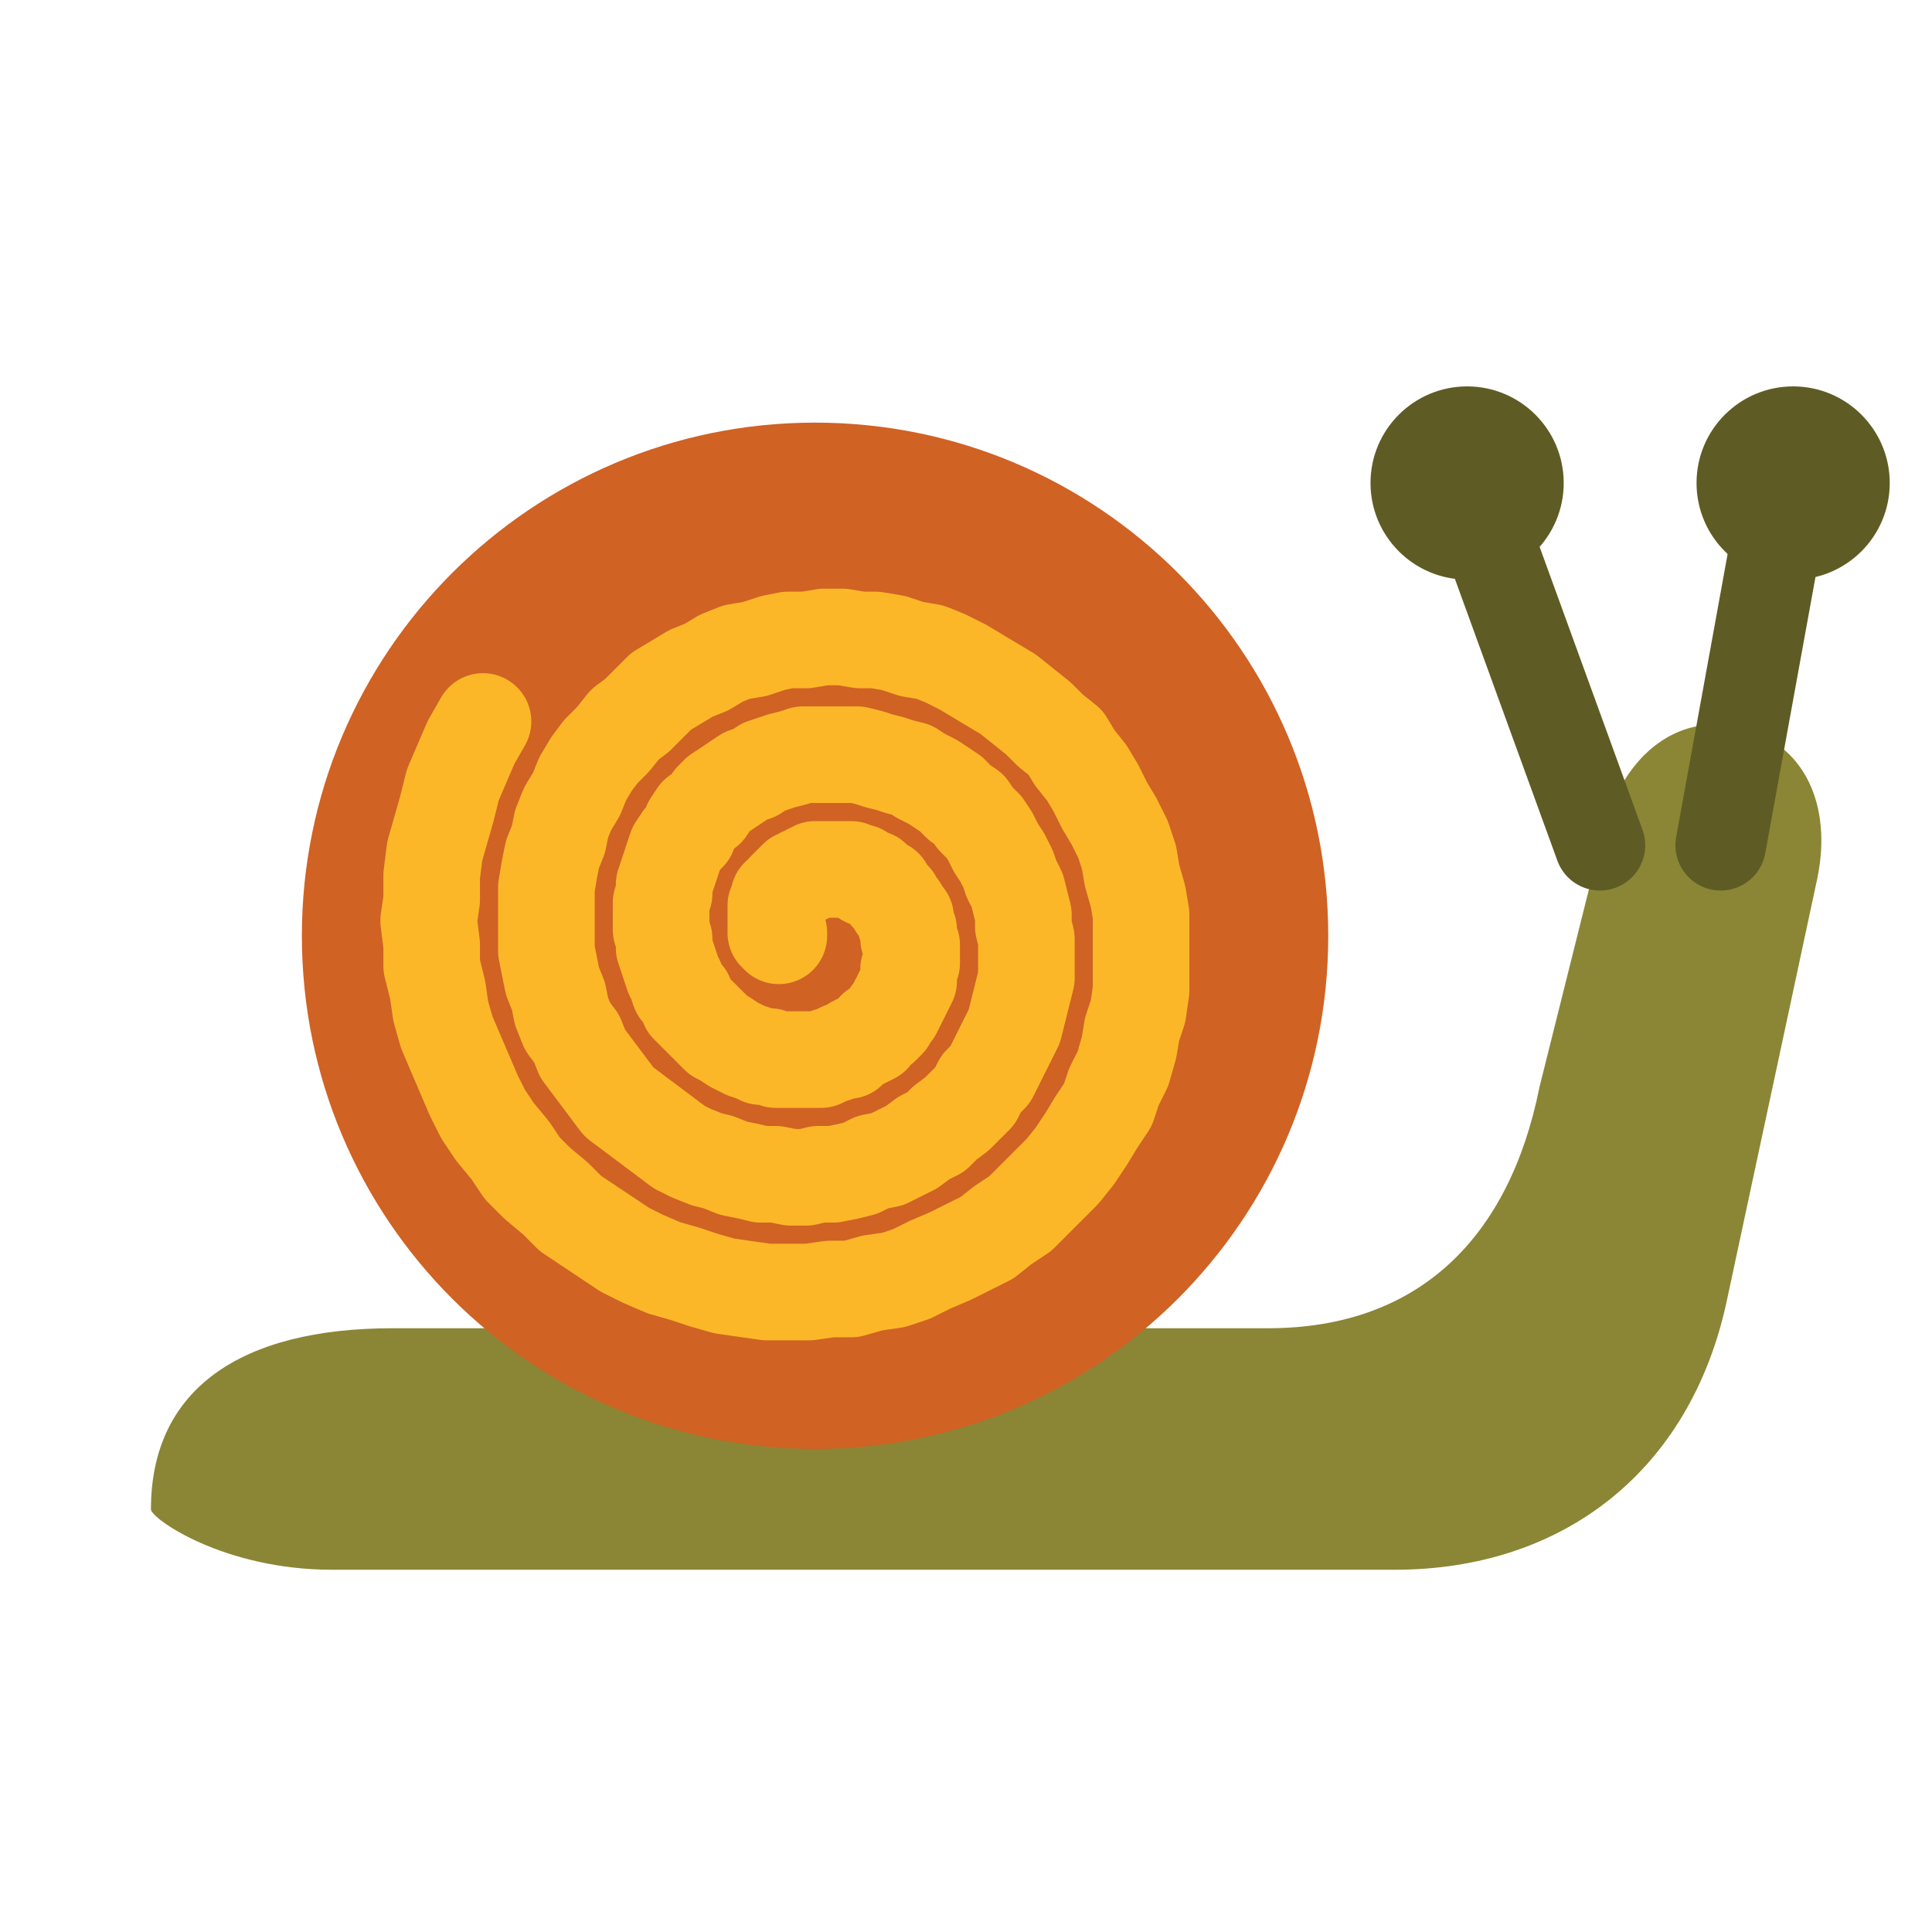
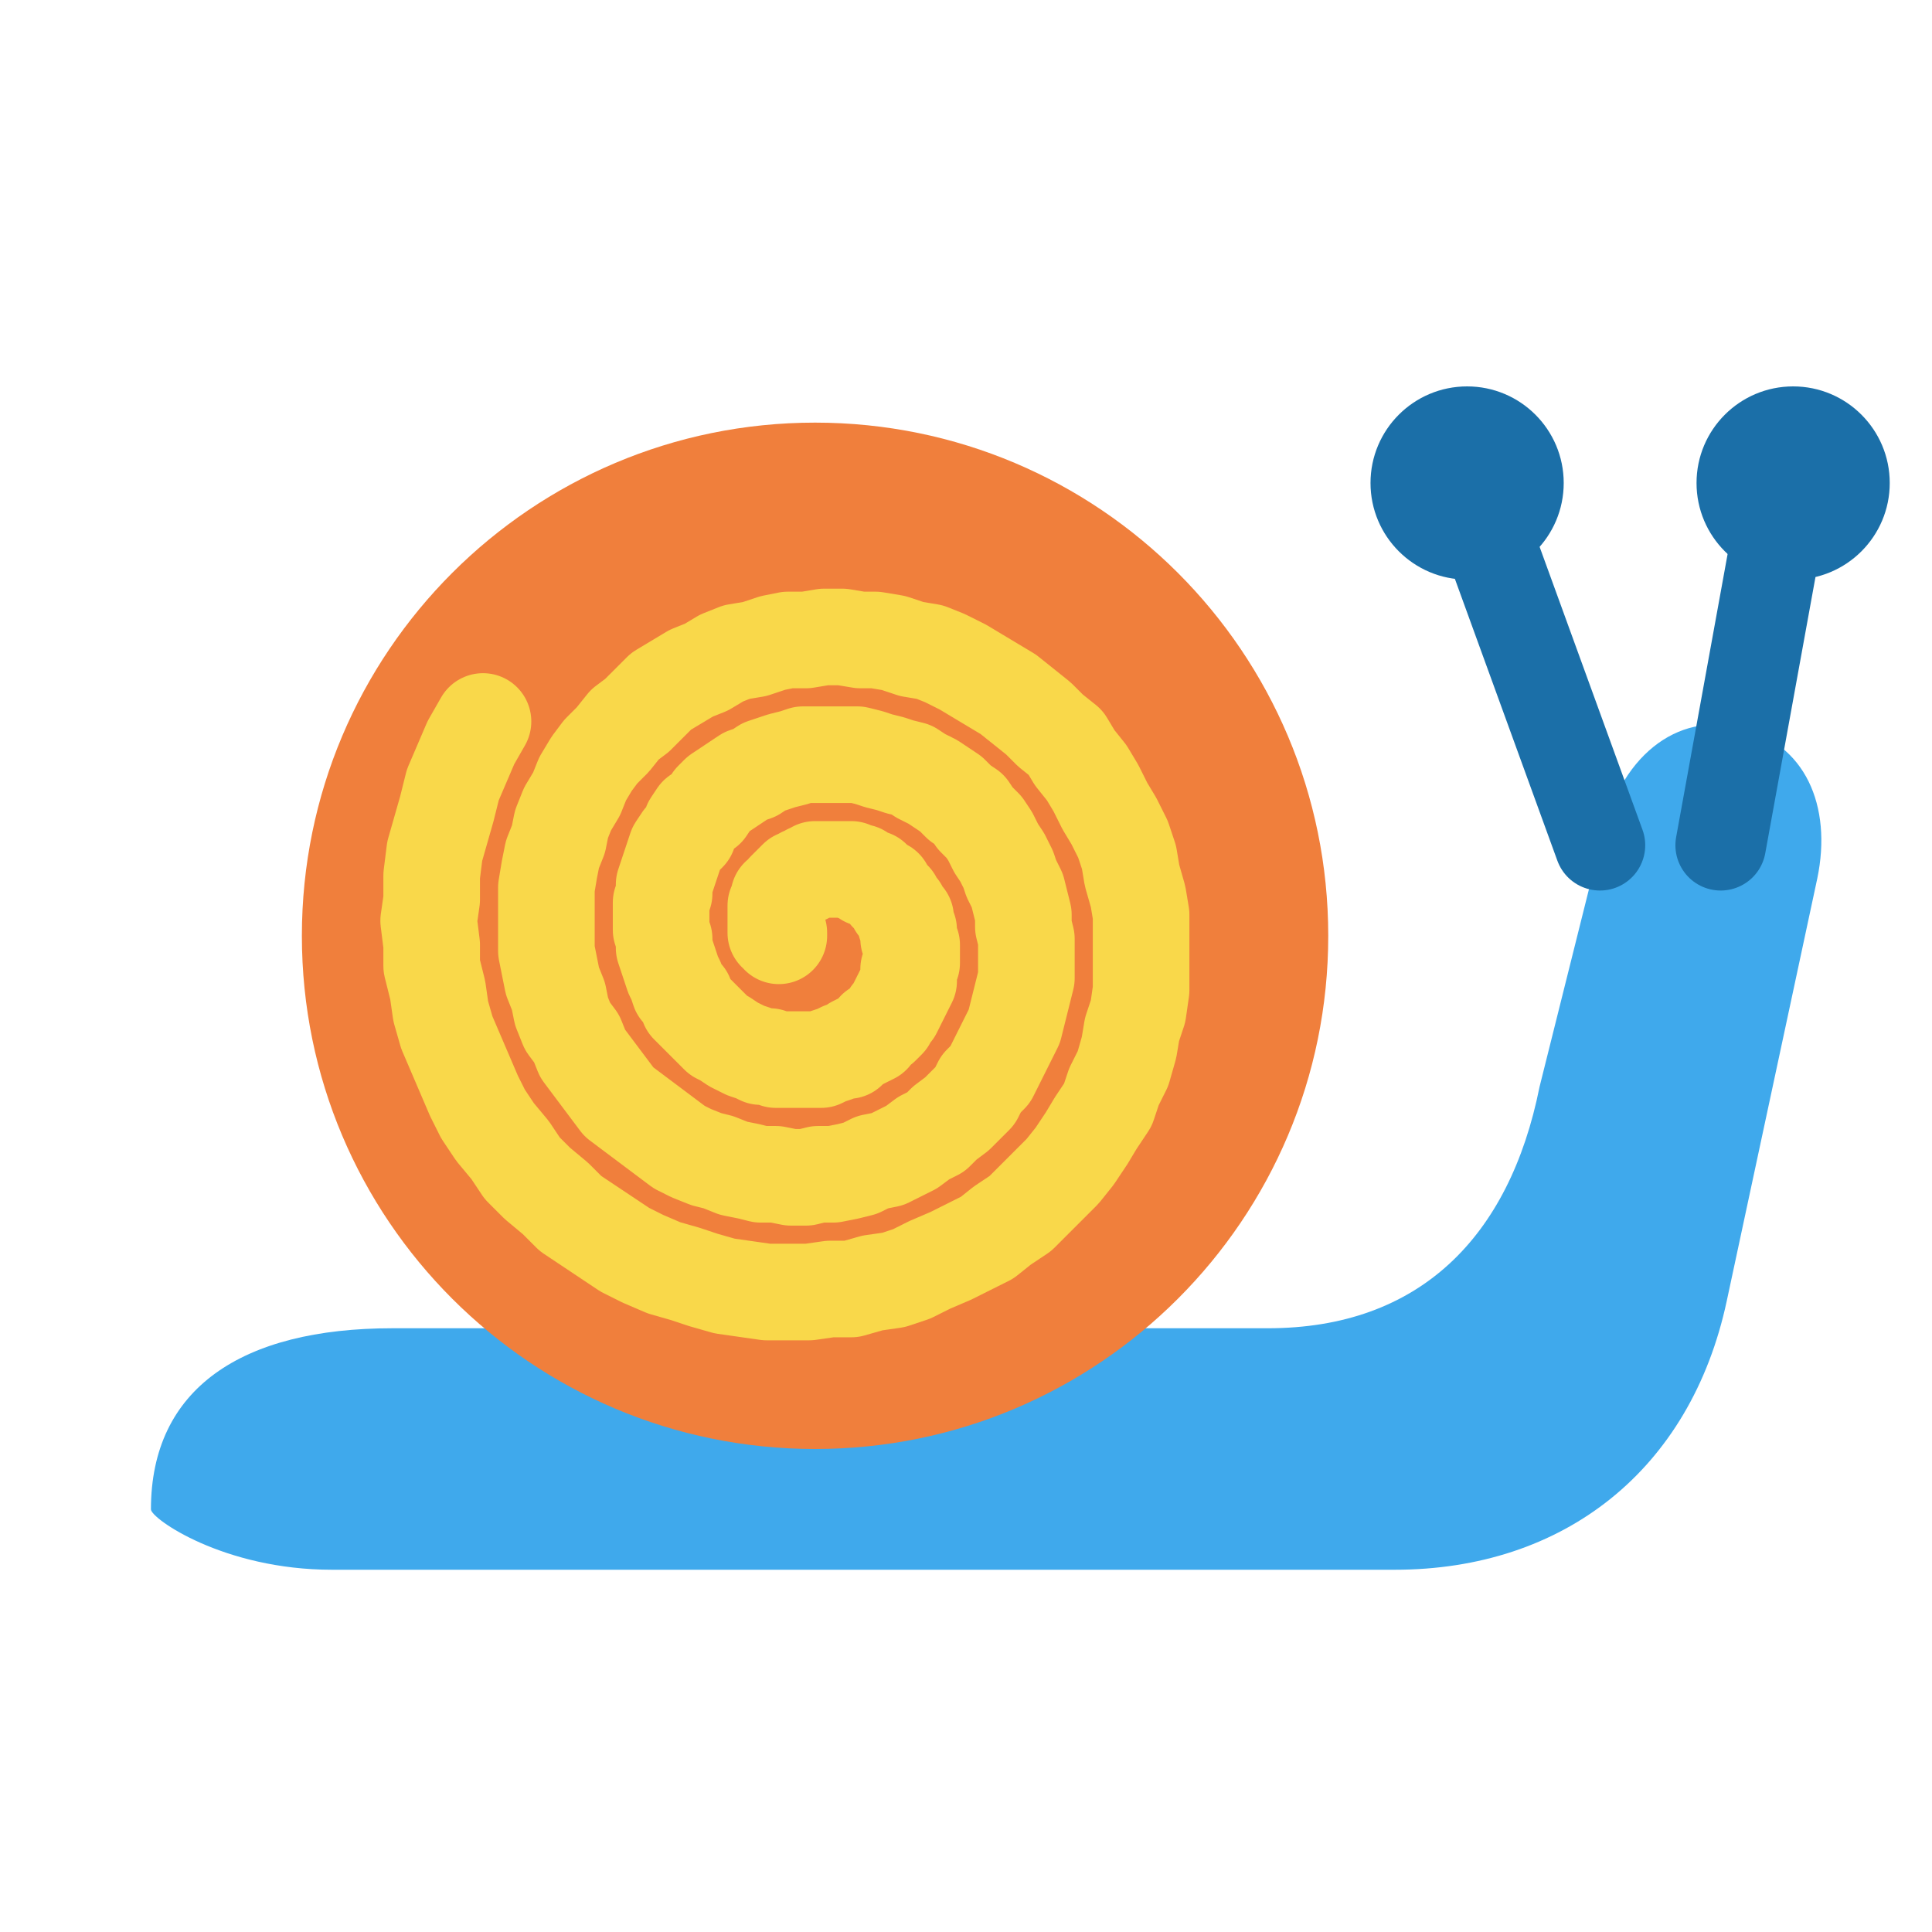
<svg xmlns="http://www.w3.org/2000/svg" viewBox="0 0 64 64">
-   <path d="M5 50c0-4 3-6 8-6h29c5 0 8-3 9-8l2-8c.6-3 2.6-4.4 4.6-3.9 2.2.5 3.1 2.6 2.6 5l-3 14c-1.2 5.6-5.4 8.9-11 8.9H11c-3.6 0-6-1.7-6-2z" fill="#8A8635" />
-   <path d="M53 28l-4-11M57 28l2-11" stroke="#5E5C24" stroke-width="3" stroke-linecap="round" />
-   <circle cx="48.6" cy="16" r="3.2" fill="#5E5C24" />
-   <circle cx="59.4" cy="16" r="3.2" fill="#5E5C24" />
-   <circle cx="27" cy="31" r="17" fill="#D06224" />
-   <path d="M25.8,31.0 L25.8,30.9 L25.7,30.9 L25.7,30.8 L25.7,30.7 L25.7,30.6 L25.7,30.5 L25.7,30.4 L25.7,30.3 L25.7,30.2 L25.7,30.1 L25.7,30.0 L25.8,29.9 L25.8,29.8 L25.8,29.7 L25.9,29.7 L26.0,29.6 L26.0,29.5 L26.1,29.4 L26.2,29.3 L26.3,29.2 L26.4,29.1 L26.5,29.1 L26.6,29.0 L26.7,29.0 L26.8,28.9 L26.9,28.9 L27.0,28.8 L27.2,28.8 L27.3,28.8 L27.5,28.8 L27.6,28.8 L27.7,28.8 L27.9,28.8 L28.0,28.8 L28.2,28.8 L28.3,28.9 L28.5,28.9 L28.6,29.0 L28.7,29.1 L28.9,29.1 L29.0,29.2 L29.1,29.3 L29.3,29.4 L29.4,29.6 L29.5,29.7 L29.6,29.8 L29.7,30.0 L29.8,30.1 L29.9,30.3 L30.0,30.4 L30.0,30.6 L30.1,30.8 L30.1,31.0 L30.1,31.1 L30.2,31.3 L30.2,31.5 L30.2,31.7 L30.2,31.9 L30.1,32.1 L30.1,32.3 L30.1,32.5 L30.0,32.7 L29.9,32.9 L29.8,33.1 L29.7,33.3 L29.6,33.5 L29.5,33.6 L29.4,33.8 L29.2,34.0 L29.0,34.1 L28.9,34.3 L28.7,34.4 L28.5,34.5 L28.3,34.6 L28.1,34.8 L27.9,34.8 L27.7,34.9 L27.4,35.0 L27.2,35.1 L27.0,35.1 L26.7,35.1 L26.5,35.1 L26.2,35.1 L26.0,35.1 L25.7,35.1 L25.5,35.0 L25.2,35.0 L25.0,34.9 L24.7,34.8 L24.5,34.7 L24.3,34.6 L24.0,34.4 L23.8,34.3 L23.6,34.1 L23.4,33.9 L23.2,33.7 L23.0,33.5 L22.8,33.3 L22.7,33.0 L22.5,32.8 L22.4,32.5 L22.3,32.3 L22.2,32.0 L22.1,31.7 L22.0,31.4 L22.0,31.1 L21.9,30.8 L21.9,30.5 L21.9,30.2 L21.9,29.9 L22.0,29.6 L22.0,29.3 L22.1,29.0 L22.2,28.7 L22.3,28.4 L22.4,28.1 L22.6,27.8 L22.8,27.6 L22.9,27.3 L23.1,27.0 L23.4,26.8 L23.6,26.5 L23.8,26.3 L24.1,26.1 L24.4,25.9 L24.7,25.7 L25.0,25.6 L25.3,25.4 L25.6,25.3 L25.9,25.2 L26.3,25.1 L26.6,25.0 L27.0,25.0 L27.3,25.0 L27.7,25.0 L28.1,25.0 L28.4,25.0 L28.8,25.1 L29.1,25.2 L29.5,25.3 L29.8,25.4 L30.2,25.5 L30.5,25.7 L30.9,25.9 L31.2,26.1 L31.5,26.3 L31.8,26.6 L32.1,26.8 L32.3,27.1 L32.6,27.4 L32.8,27.7 L33.0,28.1 L33.2,28.4 L33.4,28.8 L33.5,29.1 L33.7,29.5 L33.8,29.9 L33.9,30.3 L33.9,30.7 L34.0,31.1 L34.0,31.5 L34.0,32.0 L34.0,32.4 L33.9,32.8 L33.8,33.2 L33.7,33.6 L33.6,34.0 L33.4,34.4 L33.2,34.8 L33.0,35.2 L32.8,35.6 L32.5,35.9 L32.3,36.3 L32.0,36.6 L31.7,36.9 L31.3,37.2 L31.0,37.5 L30.6,37.7 L30.2,38.0 L29.8,38.2 L29.4,38.4 L28.9,38.5 L28.5,38.7 L28.1,38.8 L27.6,38.9 L27.1,38.9 L26.7,39.0 L26.2,39.0 L25.7,38.9 L25.2,38.9 L24.8,38.8 L24.3,38.7 L23.8,38.5 L23.4,38.4 L22.9,38.2 L22.5,38.0 L22.1,37.7 L21.7,37.4 L21.3,37.1 L20.9,36.8 L20.5,36.5 L20.2,36.1 L19.9,35.7 L19.6,35.3 L19.3,34.9 L19.1,34.4 L18.8,34.0 L18.6,33.5 L18.5,33.0 L18.3,32.5 L18.2,32.0 L18.1,31.5 L18.1,30.9 L18.1,30.4 L18.1,29.9 L18.1,29.4 L18.2,28.8 L18.3,28.3 L18.5,27.8 L18.6,27.3 L18.8,26.8 L19.1,26.3 L19.3,25.8 L19.6,25.3 L19.9,24.9 L20.3,24.5 L20.7,24.0 L21.1,23.7 L21.5,23.3 L21.9,22.9 L22.4,22.6 L22.9,22.3 L23.4,22.1 L23.9,21.8 L24.4,21.6 L25.0,21.5 L25.6,21.3 L26.1,21.2 L26.7,21.2 L27.3,21.1 L27.9,21.1 L28.5,21.2 L29.0,21.2 L29.6,21.3 L30.2,21.5 L30.8,21.6 L31.3,21.8 L31.9,22.1 L32.4,22.4 L32.9,22.7 L33.4,23.0 L33.9,23.4 L34.4,23.8 L34.8,24.2 L35.3,24.6 L35.6,25.1 L36.0,25.6 L36.3,26.1 L36.6,26.7 L36.9,27.2 L37.2,27.8 L37.4,28.4 L37.5,29.0 L37.7,29.7 L37.8,30.3 L37.8,30.9 L37.8,31.6 L37.8,32.2 L37.8,32.8 L37.7,33.5 L37.5,34.1 L37.4,34.7 L37.2,35.4 L36.9,36.0 L36.7,36.6 L36.3,37.2 L36.0,37.7 L35.6,38.3 L35.2,38.8 L34.7,39.3 L34.3,39.7 L33.8,40.2 L33.2,40.6 L32.7,41.0 L32.1,41.3 L31.5,41.6 L30.8,41.9 L30.2,42.2 L29.6,42.4 L28.9,42.5 L28.2,42.7 L27.5,42.7 L26.8,42.8 L26.1,42.8 L25.4,42.8 L24.7,42.7 L24.0,42.6 L23.3,42.4 L22.7,42.2 L22.0,42.0 L21.3,41.7 L20.7,41.4 L20.1,41.0 L19.5,40.6 L18.9,40.2 L18.4,39.7 L17.8,39.2 L17.3,38.7 L16.9,38.1 L16.4,37.5 L16.0,36.9 L15.7,36.3 L15.4,35.6 L15.1,34.9 L14.8,34.2 L14.6,33.5 L14.5,32.8 L14.3,32.0 L14.3,31.3 L14.2,30.5 L14.3,29.8 L14.3,29.0 L14.4,28.2 L14.6,27.5 L14.8,26.8 L15.0,26.0 L15.3,25.3 L15.6,24.6 L16.0,23.9" fill="none" stroke="#FCB729" stroke-width="3.2" stroke-linecap="round" stroke-linejoin="round" />
+   <path d="M5 50c0-4 3-6 8-6h29c5 0 8-3 9-8l2-8c.6-3 2.6-4.4 4.6-3.9 2.2.5 3.1 2.6 2.6 5l-3 14c-1.2 5.6-5.4 8.9-11 8.9H11c-3.6 0-6-1.7-6-2z" fill="#3FA9EC" />
+   <path d="M53 28l-4-11M57 28l2-11" stroke="#1B6FA8" stroke-width="3" stroke-linecap="round" />
+   <circle cx="48.6" cy="16" r="3.2" fill="#1B6FA8" />
+   <circle cx="59.4" cy="16" r="3.2" fill="#1B6FA8" />
+   <circle cx="27" cy="31" r="17" fill="#F07F3C" />
+   <path d="M25.8,31.0 L25.8,30.9 L25.7,30.9 L25.7,30.8 L25.7,30.7 L25.7,30.6 L25.7,30.5 L25.7,30.4 L25.7,30.3 L25.7,30.2 L25.7,30.1 L25.7,30.0 L25.8,29.9 L25.8,29.8 L25.8,29.7 L25.9,29.7 L26.0,29.6 L26.0,29.5 L26.1,29.4 L26.2,29.3 L26.3,29.2 L26.4,29.1 L26.5,29.1 L26.6,29.0 L26.7,29.0 L26.8,28.9 L26.9,28.9 L27.0,28.8 L27.2,28.8 L27.3,28.8 L27.5,28.8 L27.6,28.8 L27.7,28.8 L27.9,28.8 L28.0,28.8 L28.2,28.8 L28.3,28.9 L28.5,28.9 L28.6,29.0 L28.7,29.1 L28.9,29.1 L29.0,29.2 L29.1,29.3 L29.3,29.4 L29.4,29.6 L29.5,29.7 L29.6,29.8 L29.7,30.0 L29.8,30.1 L29.9,30.3 L30.0,30.4 L30.0,30.6 L30.1,30.8 L30.1,31.0 L30.1,31.1 L30.2,31.3 L30.2,31.5 L30.2,31.7 L30.2,31.9 L30.1,32.1 L30.1,32.3 L30.1,32.5 L30.0,32.7 L29.9,32.9 L29.8,33.1 L29.7,33.3 L29.6,33.5 L29.5,33.6 L29.4,33.8 L29.2,34.0 L29.0,34.1 L28.9,34.3 L28.7,34.4 L28.5,34.5 L28.3,34.6 L28.1,34.8 L27.9,34.8 L27.7,34.9 L27.4,35.0 L27.2,35.1 L27.0,35.1 L26.7,35.1 L26.5,35.1 L26.2,35.1 L26.0,35.1 L25.7,35.1 L25.5,35.0 L25.2,35.0 L25.0,34.9 L24.7,34.8 L24.5,34.7 L24.3,34.6 L24.0,34.4 L23.8,34.3 L23.6,34.1 L23.4,33.9 L23.2,33.7 L23.0,33.5 L22.8,33.3 L22.7,33.0 L22.5,32.8 L22.4,32.5 L22.3,32.3 L22.2,32.0 L22.1,31.7 L22.0,31.4 L22.0,31.1 L21.9,30.8 L21.9,30.5 L21.9,30.2 L21.9,29.9 L22.0,29.6 L22.0,29.3 L22.1,29.0 L22.2,28.7 L22.3,28.4 L22.4,28.1 L22.6,27.8 L22.8,27.6 L22.9,27.3 L23.1,27.0 L23.4,26.8 L23.6,26.5 L23.8,26.3 L24.1,26.1 L24.4,25.9 L24.7,25.7 L25.0,25.6 L25.3,25.4 L25.6,25.3 L25.9,25.2 L26.3,25.1 L26.6,25.0 L27.0,25.0 L27.3,25.0 L27.7,25.0 L28.1,25.0 L28.4,25.0 L28.8,25.1 L29.1,25.2 L29.5,25.3 L29.8,25.4 L30.2,25.5 L30.5,25.7 L30.9,25.9 L31.2,26.1 L31.5,26.3 L31.8,26.6 L32.1,26.8 L32.3,27.1 L32.6,27.4 L32.8,27.7 L33.0,28.1 L33.2,28.4 L33.4,28.8 L33.5,29.1 L33.7,29.5 L33.8,29.9 L33.9,30.3 L33.9,30.7 L34.0,31.1 L34.0,31.5 L34.0,32.0 L34.0,32.4 L33.9,32.8 L33.8,33.2 L33.7,33.6 L33.6,34.0 L33.4,34.4 L33.2,34.8 L33.0,35.2 L32.8,35.6 L32.5,35.9 L32.3,36.3 L32.0,36.6 L31.7,36.9 L31.3,37.2 L31.0,37.5 L30.6,37.7 L30.2,38.0 L29.8,38.2 L29.4,38.4 L28.9,38.5 L28.5,38.7 L28.1,38.8 L27.6,38.9 L27.1,38.9 L26.7,39.0 L26.2,39.0 L25.7,38.9 L25.2,38.9 L24.8,38.8 L24.3,38.7 L23.8,38.5 L23.4,38.4 L22.9,38.2 L22.5,38.0 L22.1,37.7 L21.7,37.4 L21.3,37.1 L20.9,36.8 L20.5,36.5 L20.2,36.1 L19.9,35.7 L19.6,35.3 L19.3,34.9 L19.1,34.4 L18.8,34.0 L18.6,33.5 L18.5,33.0 L18.3,32.5 L18.2,32.0 L18.1,31.5 L18.1,30.9 L18.1,30.4 L18.1,29.9 L18.1,29.4 L18.2,28.8 L18.3,28.3 L18.5,27.8 L18.6,27.3 L18.8,26.8 L19.1,26.3 L19.3,25.8 L19.6,25.3 L19.9,24.9 L20.3,24.5 L20.7,24.0 L21.1,23.7 L21.5,23.3 L21.9,22.9 L22.4,22.6 L22.9,22.3 L23.4,22.1 L23.9,21.8 L24.4,21.6 L25.0,21.5 L25.6,21.3 L26.1,21.2 L26.7,21.2 L27.3,21.1 L27.9,21.1 L28.5,21.2 L29.0,21.2 L29.6,21.3 L30.2,21.5 L30.8,21.6 L31.3,21.8 L31.9,22.1 L32.4,22.4 L32.9,22.7 L33.4,23.0 L33.9,23.4 L34.4,23.8 L34.8,24.2 L35.3,24.6 L35.6,25.1 L36.0,25.6 L36.3,26.1 L36.6,26.7 L36.9,27.2 L37.2,27.8 L37.4,28.4 L37.5,29.0 L37.7,29.7 L37.8,30.3 L37.8,30.9 L37.8,31.6 L37.8,32.2 L37.8,32.8 L37.7,33.5 L37.5,34.1 L37.4,34.7 L37.2,35.4 L36.9,36.0 L36.7,36.6 L36.3,37.2 L36.0,37.7 L35.6,38.3 L35.2,38.8 L34.7,39.3 L34.3,39.7 L33.8,40.2 L33.2,40.6 L32.7,41.0 L32.1,41.3 L31.5,41.6 L30.8,41.9 L30.2,42.2 L29.6,42.4 L28.9,42.5 L28.2,42.7 L27.5,42.7 L26.8,42.8 L26.1,42.8 L25.4,42.8 L24.7,42.7 L24.0,42.6 L23.3,42.4 L22.7,42.2 L22.0,42.0 L21.3,41.7 L20.7,41.4 L20.1,41.0 L19.5,40.6 L18.9,40.2 L18.4,39.7 L17.8,39.2 L17.3,38.7 L16.9,38.1 L16.4,37.5 L16.0,36.9 L15.7,36.3 L15.4,35.6 L15.1,34.9 L14.8,34.2 L14.6,33.5 L14.5,32.8 L14.3,32.0 L14.3,31.3 L14.2,30.5 L14.3,29.8 L14.3,29.0 L14.4,28.2 L14.6,27.5 L14.8,26.8 L15.0,26.0 L15.3,25.3 L15.6,24.6 L16.0,23.9" fill="none" stroke="#F9D84A" stroke-width="3.2" stroke-linecap="round" stroke-linejoin="round" />
</svg>
